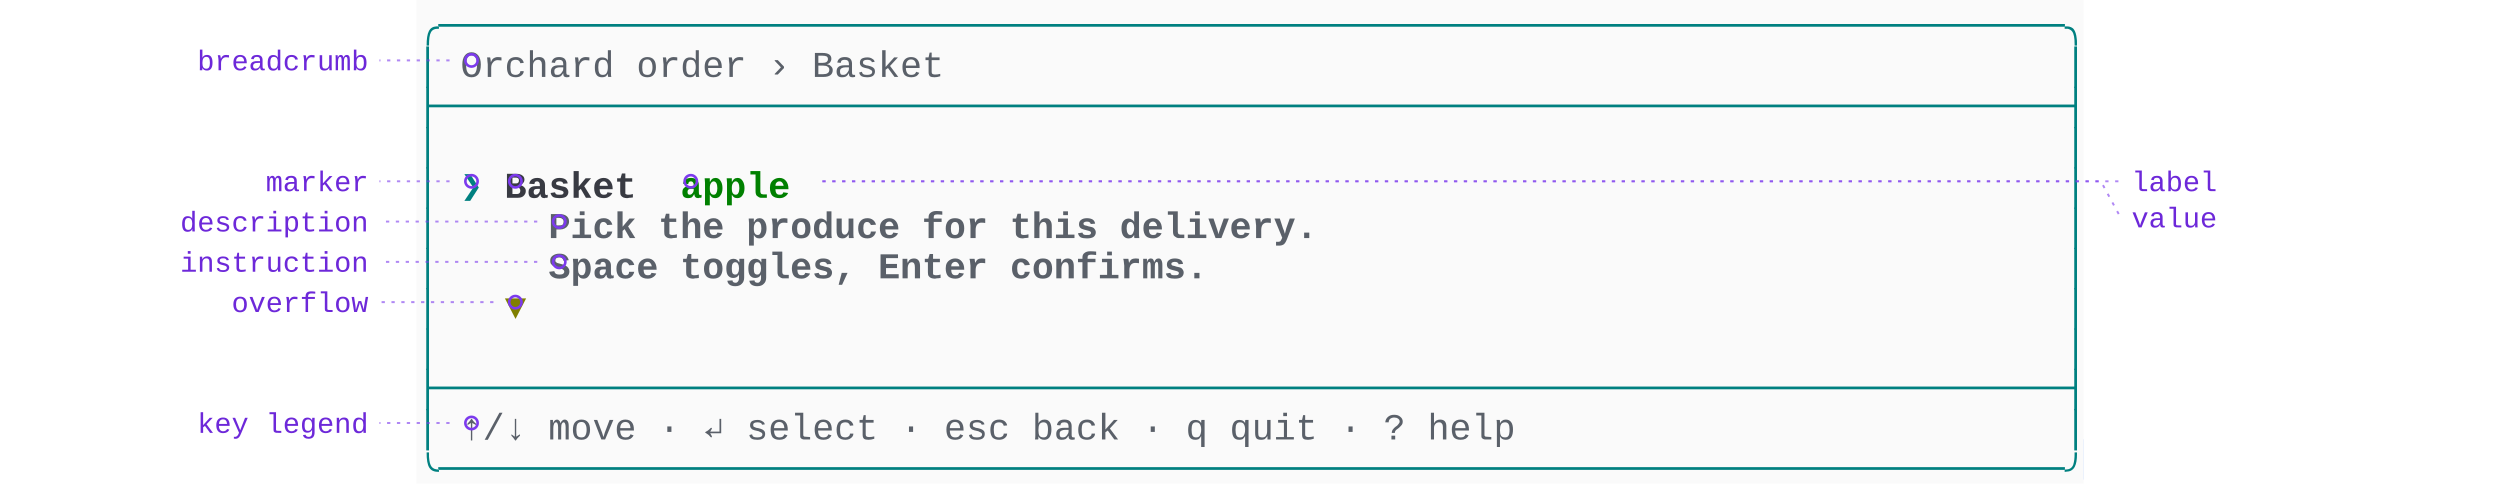
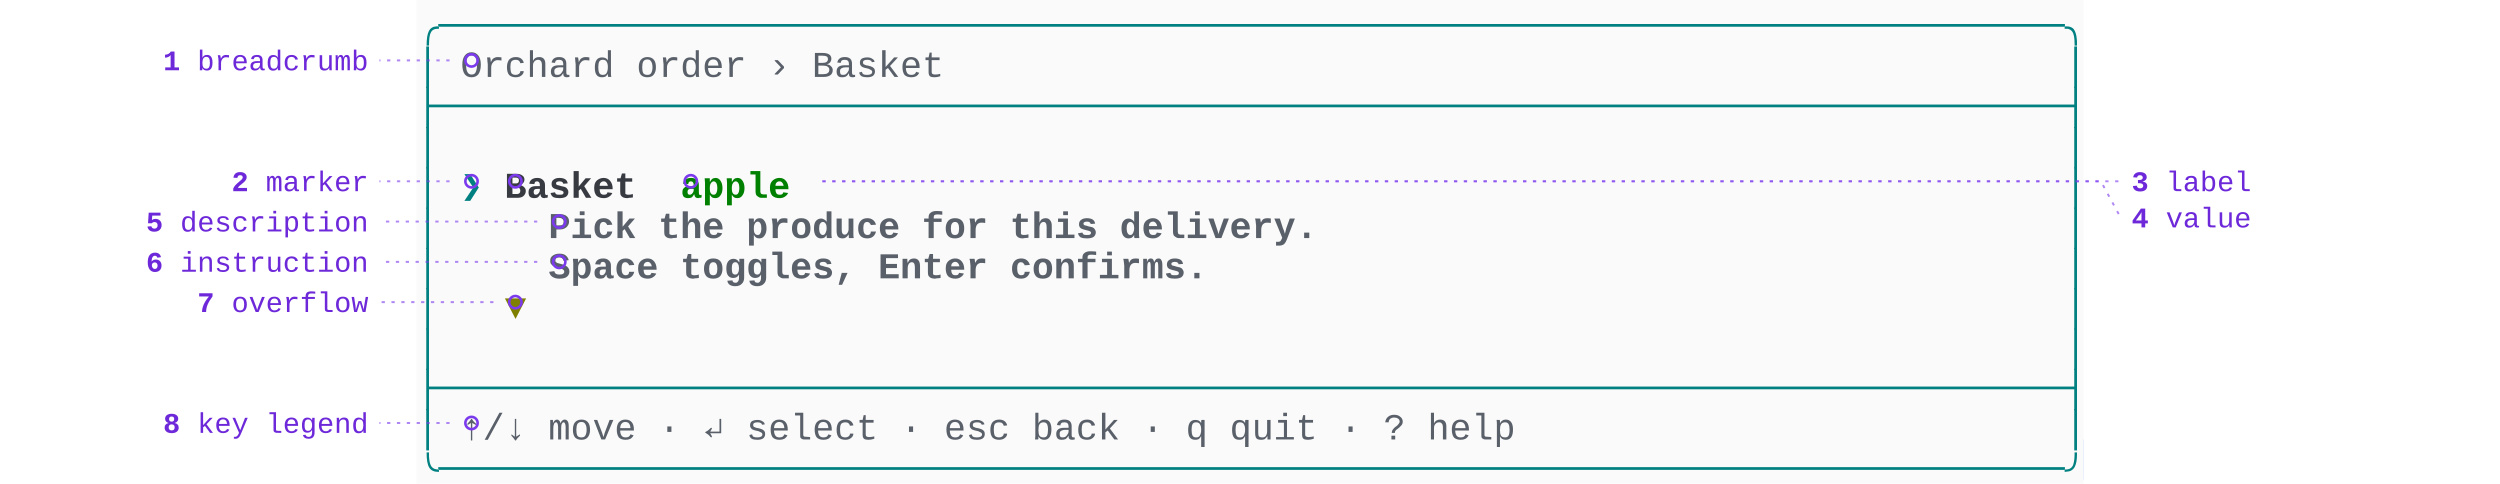
<svg xmlns="http://www.w3.org/2000/svg" xmlns:xlink="http://www.w3.org/1999/xlink" width="1140.00" height="220.44">
  <g transform="translate(190.00,0)">
    <svg width="760" height="220.44">
      <rect width="760" height="220.44" rx="0" ry="0" class="a" />
      <svg height="220.44" viewBox="0 0 76 22.044" width="760">
        <style>.a{fill:rgb(250,250,250)}.b{font-family:Consolas,"Courier New",Courier,"Liberation Mono",monospace}.c{fill:rgb(0,128,128);white-space:pre}.d{fill:transparent}.e{fill:rgb(82,139,255)}.f{fill:rgb(90,96,105);white-space:pre}.g{fill:rgb(0,128,128);font-weight:bold;white-space:pre}.h{fill:rgb(56,58,66);font-weight:bold;white-space:pre}.i{fill:rgb(0,128,0);font-weight:bold;white-space:pre}.j{fill:rgb(90,96,105);font-weight:bold;white-space:pre}.k{fill:rgb(128,128,0);font-weight:bold;white-space:pre}</style>
        <g font-family="Consolas, &quot;Courier New&quot;, Courier, &quot;Liberation Mono&quot;, monospace" font-size="1.67" class="b">
          <defs>
            <symbol id="1">
              <text x="0" y="1.67" class="c" textLength="76.152" lengthAdjust="spacingAndGlyphs">├──────────────────────────────────────────────────────────────────────────┤</text>
            </symbol>
            <symbol id="2">
              <text x="0" y="1.67" class="c" textLength="1.002" lengthAdjust="spacingAndGlyphs">│</text>
              <text x="75.15" y="1.67" class="c" textLength="1.002" lengthAdjust="spacingAndGlyphs">│</text>
            </symbol>
            <symbol id="a">
              <rect height="12" width="76" x="0" y="0" class="d" />
            </symbol>
            <symbol id="b">
              <rect height="1.837" width="1.102" class="e" />
            </symbol>
          </defs>
          <rect height="22.044" width="76" class="a" />
          <svg x="0" y="0" width="76">
            <svg x="0">
              <use xlink:href="#a" />
              <use xlink:href="#b" x="75.996" y="20.032" />
              <text x="0" y="1.67" class="c" textLength="76.152" lengthAdjust="spacingAndGlyphs">╭──────────────────────────────────────────────────────────────────────────╮</text>
              <text x="0" y="3.507" class="c" textLength="1.002" lengthAdjust="spacingAndGlyphs">│</text>
              <text x="2.004" y="3.507" class="f" textLength="7.014" lengthAdjust="spacingAndGlyphs">Orchard</text>
              <text x="10.02" y="3.507" class="f" textLength="5.01" lengthAdjust="spacingAndGlyphs">order</text>
              <text x="16.032" y="3.507" class="f" textLength="1.002" lengthAdjust="spacingAndGlyphs">›</text>
              <text x="18.036" y="3.507" class="f" textLength="6.012" lengthAdjust="spacingAndGlyphs">Basket</text>
              <text x="75.15" y="3.507" class="c" textLength="1.002" lengthAdjust="spacingAndGlyphs">│</text>
              <use xlink:href="#1" y="3.674" />
              <use xlink:href="#2" y="5.511" />
              <text x="0" y="9.018" class="c" textLength="1.002" lengthAdjust="spacingAndGlyphs">│</text>
              <text x="2.004" y="9.018" class="g" textLength="1.002" lengthAdjust="spacingAndGlyphs">❯</text>
              <text x="4.008" y="9.018" class="h" textLength="6.012" lengthAdjust="spacingAndGlyphs">Basket</text>
              <text x="12.024" y="9.018" class="i" textLength="5.01" lengthAdjust="spacingAndGlyphs">apple</text>
              <text x="75.15" y="9.018" class="c" textLength="1.002" lengthAdjust="spacingAndGlyphs">│</text>
              <text x="0" y="10.855" class="c" textLength="1.002" lengthAdjust="spacingAndGlyphs">│</text>
              <text x="6.012" y="10.855" class="j" textLength="4.008" lengthAdjust="spacingAndGlyphs">Pick</text>
              <text x="11.022" y="10.855" class="j" textLength="3.006" lengthAdjust="spacingAndGlyphs">the</text>
              <text x="15.03" y="10.855" class="j" textLength="7.014" lengthAdjust="spacingAndGlyphs">produce</text>
              <text x="23.046" y="10.855" class="j" textLength="3.006" lengthAdjust="spacingAndGlyphs">for</text>
              <text x="27.054" y="10.855" class="j" textLength="4.008" lengthAdjust="spacingAndGlyphs">this</text>
              <text x="32.064" y="10.855" class="j" textLength="9.018" lengthAdjust="spacingAndGlyphs">delivery.</text>
              <text x="75.15" y="10.855" class="c" textLength="1.002" lengthAdjust="spacingAndGlyphs">│</text>
              <text x="0" y="12.692" class="c" textLength="1.002" lengthAdjust="spacingAndGlyphs">│</text>
              <text x="6.012" y="12.692" class="j" textLength="5.01" lengthAdjust="spacingAndGlyphs">Space</text>
              <text x="12.024" y="12.692" class="j" textLength="8.016" lengthAdjust="spacingAndGlyphs">toggles,</text>
              <text x="21.042" y="12.692" class="j" textLength="5.01" lengthAdjust="spacingAndGlyphs">Enter</text>
              <text x="27.054" y="12.692" class="j" textLength="9.018" lengthAdjust="spacingAndGlyphs">confirms.</text>
              <text x="75.15" y="12.692" class="c" textLength="1.002" lengthAdjust="spacingAndGlyphs">│</text>
              <text x="0" y="14.529" class="c" textLength="1.002" lengthAdjust="spacingAndGlyphs">│</text>
              <text x="4.008" y="14.529" class="k" textLength="1.002" lengthAdjust="spacingAndGlyphs">▼</text>
              <text x="75.15" y="14.529" class="c" textLength="1.002" lengthAdjust="spacingAndGlyphs">│</text>
              <use xlink:href="#2" y="14.696" />
              <use xlink:href="#1" y="16.533" />
              <text x="0" y="20.04" class="c" textLength="1.002" lengthAdjust="spacingAndGlyphs">│</text>
              <text x="2.004" y="20.04" class="f" textLength="3.006" lengthAdjust="spacingAndGlyphs">↑/↓</text>
              <text x="6.012" y="20.04" class="f" textLength="4.008" lengthAdjust="spacingAndGlyphs">move</text>
              <text x="11.022" y="20.04" class="f" textLength="1.002" lengthAdjust="spacingAndGlyphs">·</text>
              <text x="13.026" y="20.04" class="f" textLength="1.002" lengthAdjust="spacingAndGlyphs">↵</text>
              <text x="15.03" y="20.04" class="f" textLength="6.012" lengthAdjust="spacingAndGlyphs">select</text>
              <text x="22.044" y="20.04" class="f" textLength="1.002" lengthAdjust="spacingAndGlyphs">·</text>
              <text x="24.048" y="20.04" class="f" textLength="3.006" lengthAdjust="spacingAndGlyphs">esc</text>
              <text x="28.056" y="20.04" class="f" textLength="4.008" lengthAdjust="spacingAndGlyphs">back</text>
              <text x="33.066" y="20.04" class="f" textLength="1.002" lengthAdjust="spacingAndGlyphs">·</text>
              <text x="35.07" y="20.04" class="f" textLength="1.002" lengthAdjust="spacingAndGlyphs">q</text>
              <text x="37.074" y="20.04" class="f" textLength="4.008" lengthAdjust="spacingAndGlyphs">quit</text>
              <text x="42.084" y="20.04" class="f" textLength="1.002" lengthAdjust="spacingAndGlyphs">·</text>
              <text x="44.088" y="20.04" class="f" textLength="1.002" lengthAdjust="spacingAndGlyphs">?</text>
              <text x="46.092" y="20.04" class="f" textLength="4.008" lengthAdjust="spacingAndGlyphs">help</text>
              <text x="75.15" y="20.04" class="c" textLength="1.002" lengthAdjust="spacingAndGlyphs">│</text>
              <text x="0" y="21.877" class="c" textLength="76.152" lengthAdjust="spacingAndGlyphs">╰──────────────────────────────────────────────────────────────────────────╯</text>
            </svg>
          </svg>
        </g>
      </svg>
    </svg>
  </g>
  <g>
    <circle cx="215.00" cy="27.55" r="2.8" fill="none" stroke="rgb(124,58,237)" stroke-width="1.2" />
    <path d="M 205.00 27.55 L 182.00 27.55 L 173.00 27.55" fill="none" stroke="rgb(124,58,237)" stroke-width="0.9" stroke-linejoin="round" stroke-opacity="0.6" stroke-dasharray="1.5 3" />
-     <text x="168.00" y="32.05" text-anchor="end" fill="rgb(109,40,217)" font-family="Consolas, &quot;Courier New&quot;, Courier, monospace" font-size="13">breadcrumb</text>
+     <text x="168.00" y="32.05" text-anchor="end" fill="rgb(109,40,217)" font-family="Consolas, &quot;Courier New&quot;, Courier, monospace" font-size="13">
+       <tspan font-weight="bold">1</tspan> breadcrumb</text>
    <circle cx="215.00" cy="82.67" r="2.8" fill="none" stroke="rgb(124,58,237)" stroke-width="1.2" />
    <path d="M 205.00 82.67 L 182.00 82.67 L 173.00 82.67" fill="none" stroke="rgb(124,58,237)" stroke-width="0.9" stroke-linejoin="round" stroke-opacity="0.6" stroke-dasharray="1.5 3" />
-     <text x="168.00" y="87.17" text-anchor="end" fill="rgb(109,40,217)" font-family="Consolas, &quot;Courier New&quot;, Courier, monospace" font-size="13">marker</text>
+     <text x="168.00" y="87.17" text-anchor="end" fill="rgb(109,40,217)" font-family="Consolas, &quot;Courier New&quot;, Courier, monospace" font-size="13">
+       <tspan font-weight="bold">2</tspan> marker</text>
    <circle cx="235.00" cy="82.67" r="2.8" fill="none" stroke="rgb(124,58,237)" stroke-width="1.2" />
    <path d="M 375.00 82.67 L 958.00 82.67 L 967.00 82.67" fill="none" stroke="rgb(124,58,237)" stroke-width="0.9" stroke-linejoin="round" stroke-opacity="0.6" stroke-dasharray="1.5 3" />
-     <text x="972.00" y="87.17" text-anchor="start" fill="rgb(109,40,217)" font-family="Consolas, &quot;Courier New&quot;, Courier, monospace" font-size="13">label</text>
+     <text x="972.00" y="87.17" text-anchor="start" fill="rgb(109,40,217)" font-family="Consolas, &quot;Courier New&quot;, Courier, monospace" font-size="13">
+       <tspan font-weight="bold">3</tspan> label</text>
    <circle cx="315.00" cy="82.67" r="2.8" fill="none" stroke="rgb(124,58,237)" stroke-width="1.2" />
    <path d="M 375.00 82.67 L 958.00 82.67 L 967.00 99.20" fill="none" stroke="rgb(124,58,237)" stroke-width="0.9" stroke-linejoin="round" stroke-opacity="0.6" stroke-dasharray="1.5 3" />
-     <text x="972.00" y="103.70" text-anchor="start" fill="rgb(109,40,217)" font-family="Consolas, &quot;Courier New&quot;, Courier, monospace" font-size="13">value</text>
+     <text x="972.00" y="103.70" text-anchor="start" fill="rgb(109,40,217)" font-family="Consolas, &quot;Courier New&quot;, Courier, monospace" font-size="13">
+       <tspan font-weight="bold">4</tspan> value</text>
    <circle cx="255.00" cy="101.04" r="2.8" fill="none" stroke="rgb(124,58,237)" stroke-width="1.2" />
    <path d="M 245.00 101.04 L 182.00 101.04 L 173.00 101.04" fill="none" stroke="rgb(124,58,237)" stroke-width="0.9" stroke-linejoin="round" stroke-opacity="0.6" stroke-dasharray="1.5 3" />
-     <text x="168.00" y="105.54" text-anchor="end" fill="rgb(109,40,217)" font-family="Consolas, &quot;Courier New&quot;, Courier, monospace" font-size="13">description</text>
+     <text x="168.00" y="105.54" text-anchor="end" fill="rgb(109,40,217)" font-family="Consolas, &quot;Courier New&quot;, Courier, monospace" font-size="13">
+       <tspan font-weight="bold">5</tspan> description</text>
    <circle cx="255.00" cy="119.41" r="2.8" fill="none" stroke="rgb(124,58,237)" stroke-width="1.2" />
    <path d="M 245.00 119.41 L 182.00 119.41 L 173.00 119.41" fill="none" stroke="rgb(124,58,237)" stroke-width="0.9" stroke-linejoin="round" stroke-opacity="0.6" stroke-dasharray="1.5 3" />
-     <text x="168.00" y="123.91" text-anchor="end" fill="rgb(109,40,217)" font-family="Consolas, &quot;Courier New&quot;, Courier, monospace" font-size="13">instruction</text>
+     <text x="168.00" y="123.91" text-anchor="end" fill="rgb(109,40,217)" font-family="Consolas, &quot;Courier New&quot;, Courier, monospace" font-size="13">
+       <tspan font-weight="bold">6</tspan> instruction</text>
    <circle cx="235.00" cy="137.78" r="2.8" fill="none" stroke="rgb(124,58,237)" stroke-width="1.2" />
    <path d="M 225.00 137.78 L 182.00 137.78 L 173.00 137.78" fill="none" stroke="rgb(124,58,237)" stroke-width="0.9" stroke-linejoin="round" stroke-opacity="0.6" stroke-dasharray="1.5 3" />
-     <text x="168.00" y="142.28" text-anchor="end" fill="rgb(109,40,217)" font-family="Consolas, &quot;Courier New&quot;, Courier, monospace" font-size="13">overflow</text>
+     <text x="168.00" y="142.28" text-anchor="end" fill="rgb(109,40,217)" font-family="Consolas, &quot;Courier New&quot;, Courier, monospace" font-size="13">
+       <tspan font-weight="bold">7</tspan> overflow</text>
    <circle cx="215.00" cy="192.89" r="2.8" fill="none" stroke="rgb(124,58,237)" stroke-width="1.2" />
    <path d="M 205.00 192.89 L 182.00 192.89 L 173.00 192.89" fill="none" stroke="rgb(124,58,237)" stroke-width="0.9" stroke-linejoin="round" stroke-opacity="0.6" stroke-dasharray="1.5 3" />
-     <text x="168.00" y="197.39" text-anchor="end" fill="rgb(109,40,217)" font-family="Consolas, &quot;Courier New&quot;, Courier, monospace" font-size="13">key legend</text>
+     <text x="168.00" y="197.39" text-anchor="end" fill="rgb(109,40,217)" font-family="Consolas, &quot;Courier New&quot;, Courier, monospace" font-size="13">
+       <tspan font-weight="bold">8</tspan> key legend</text>
  </g>
</svg>
